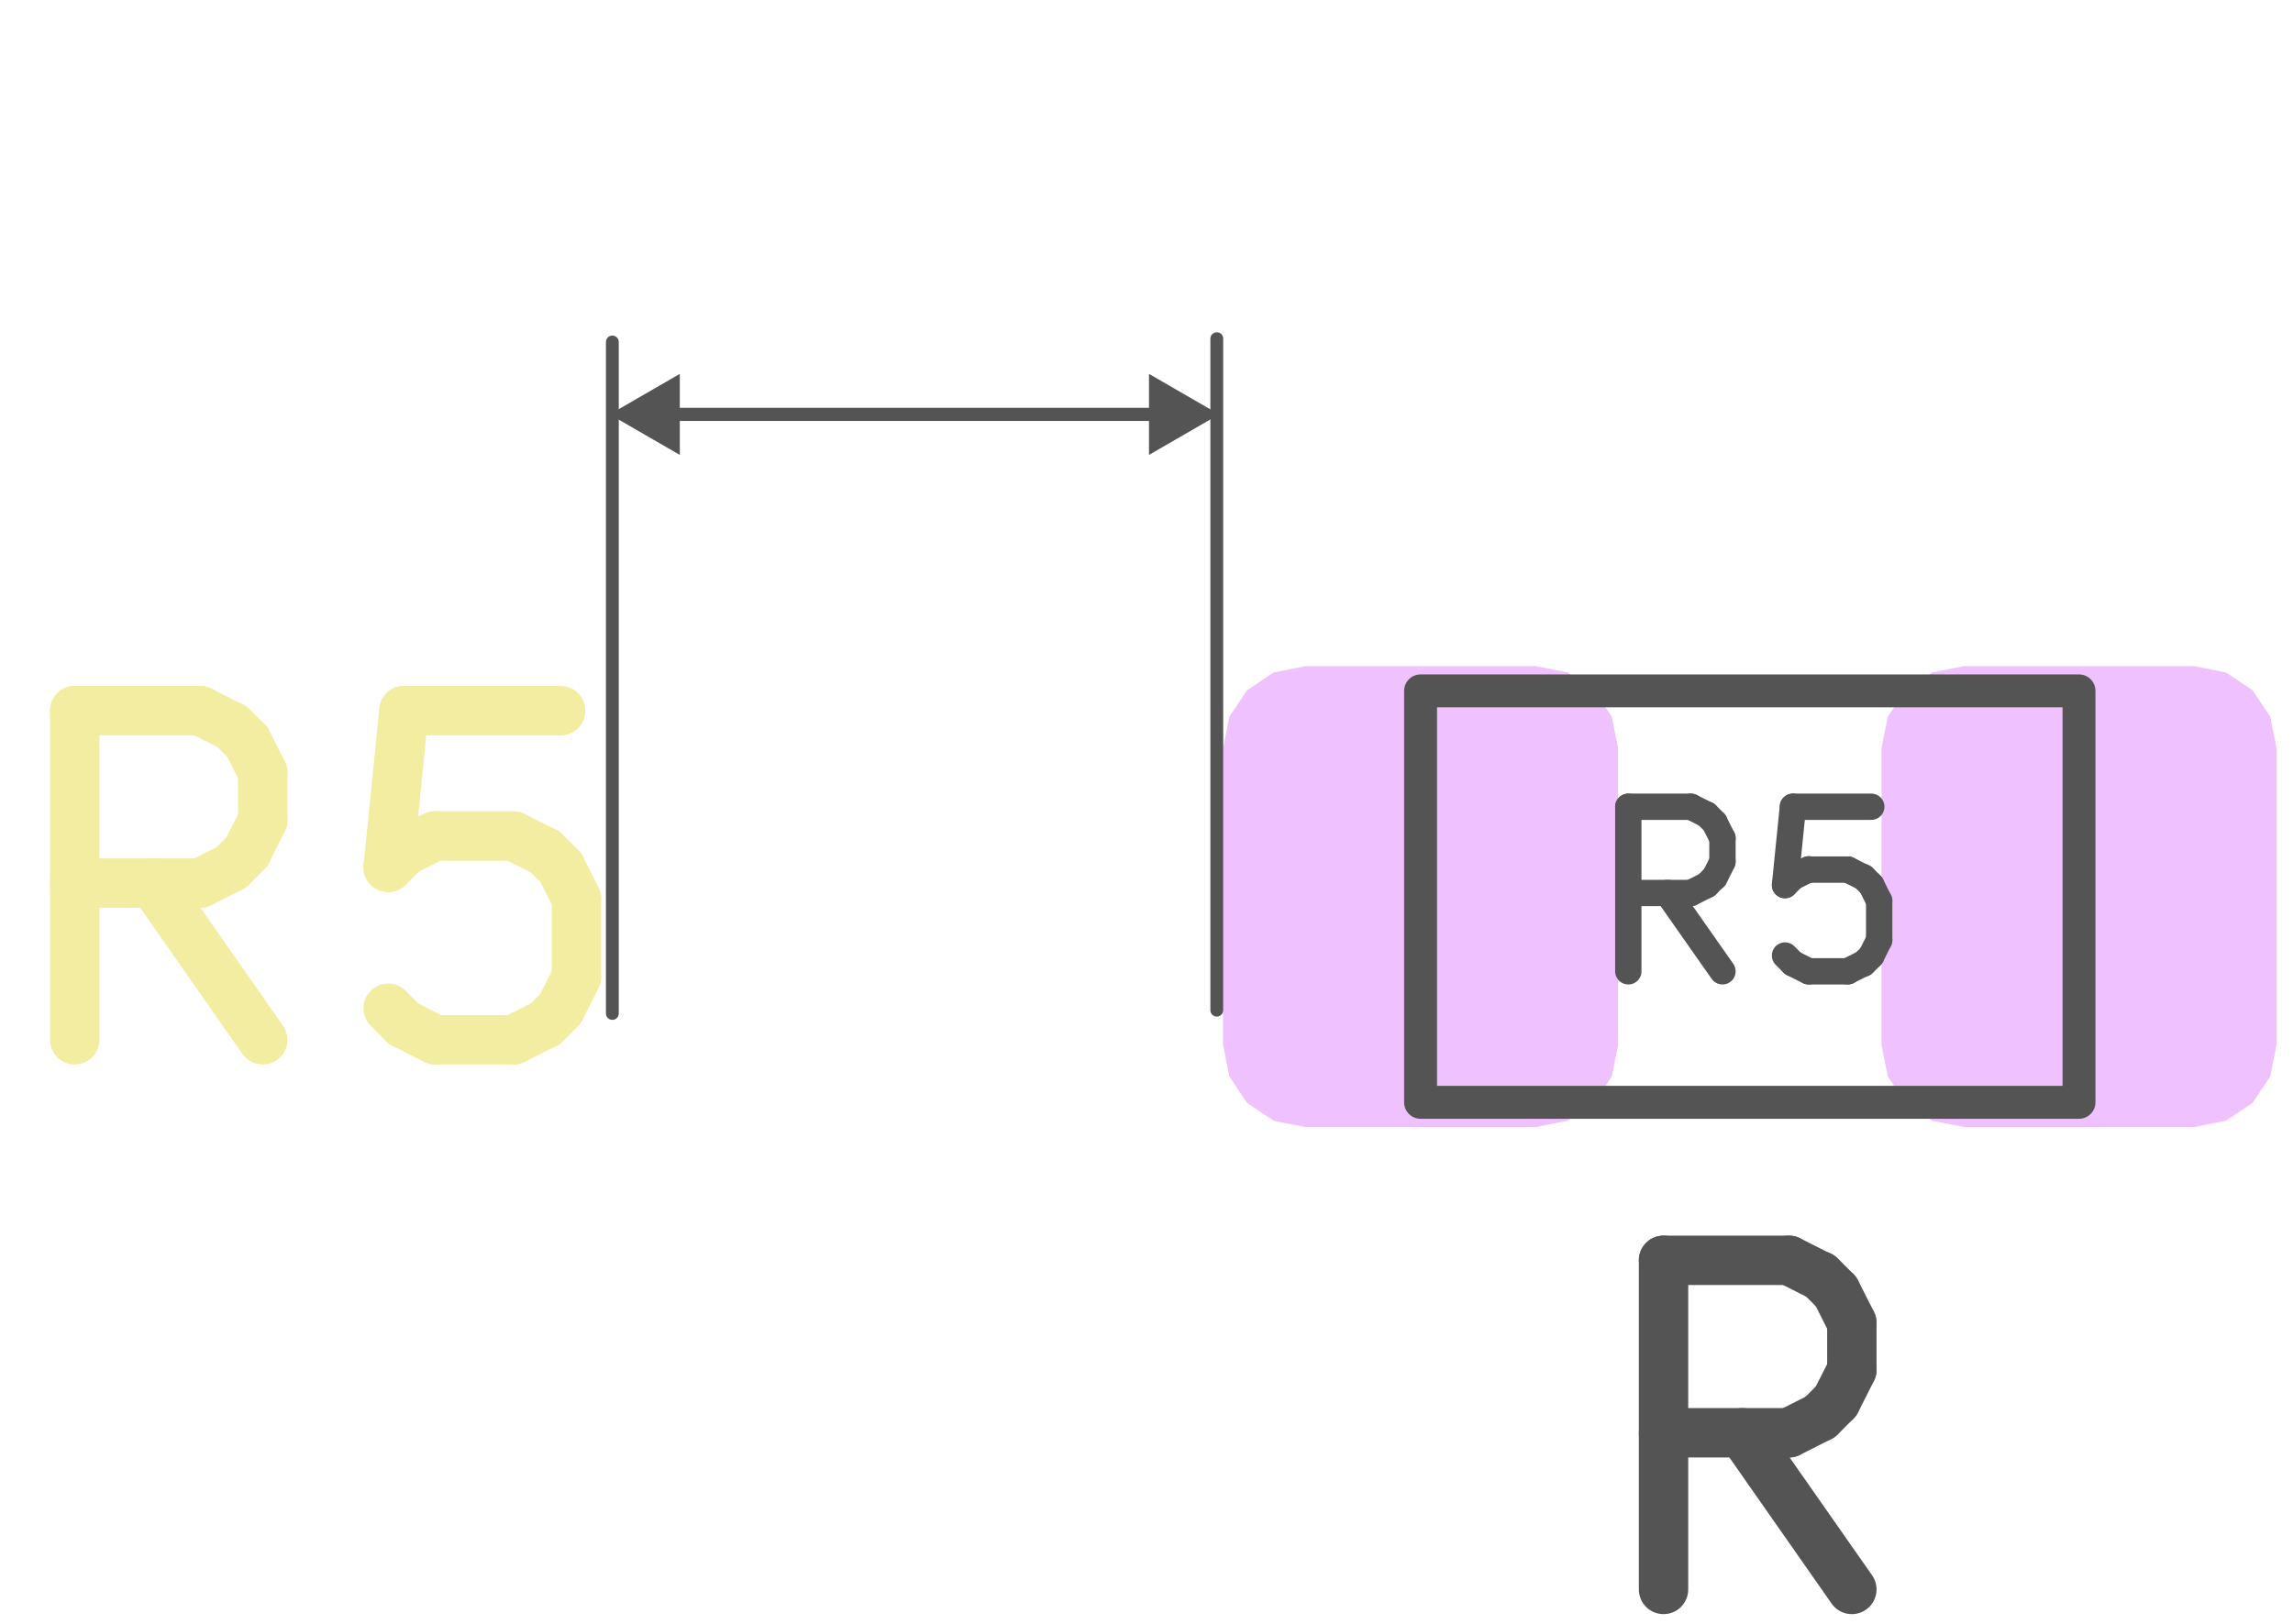
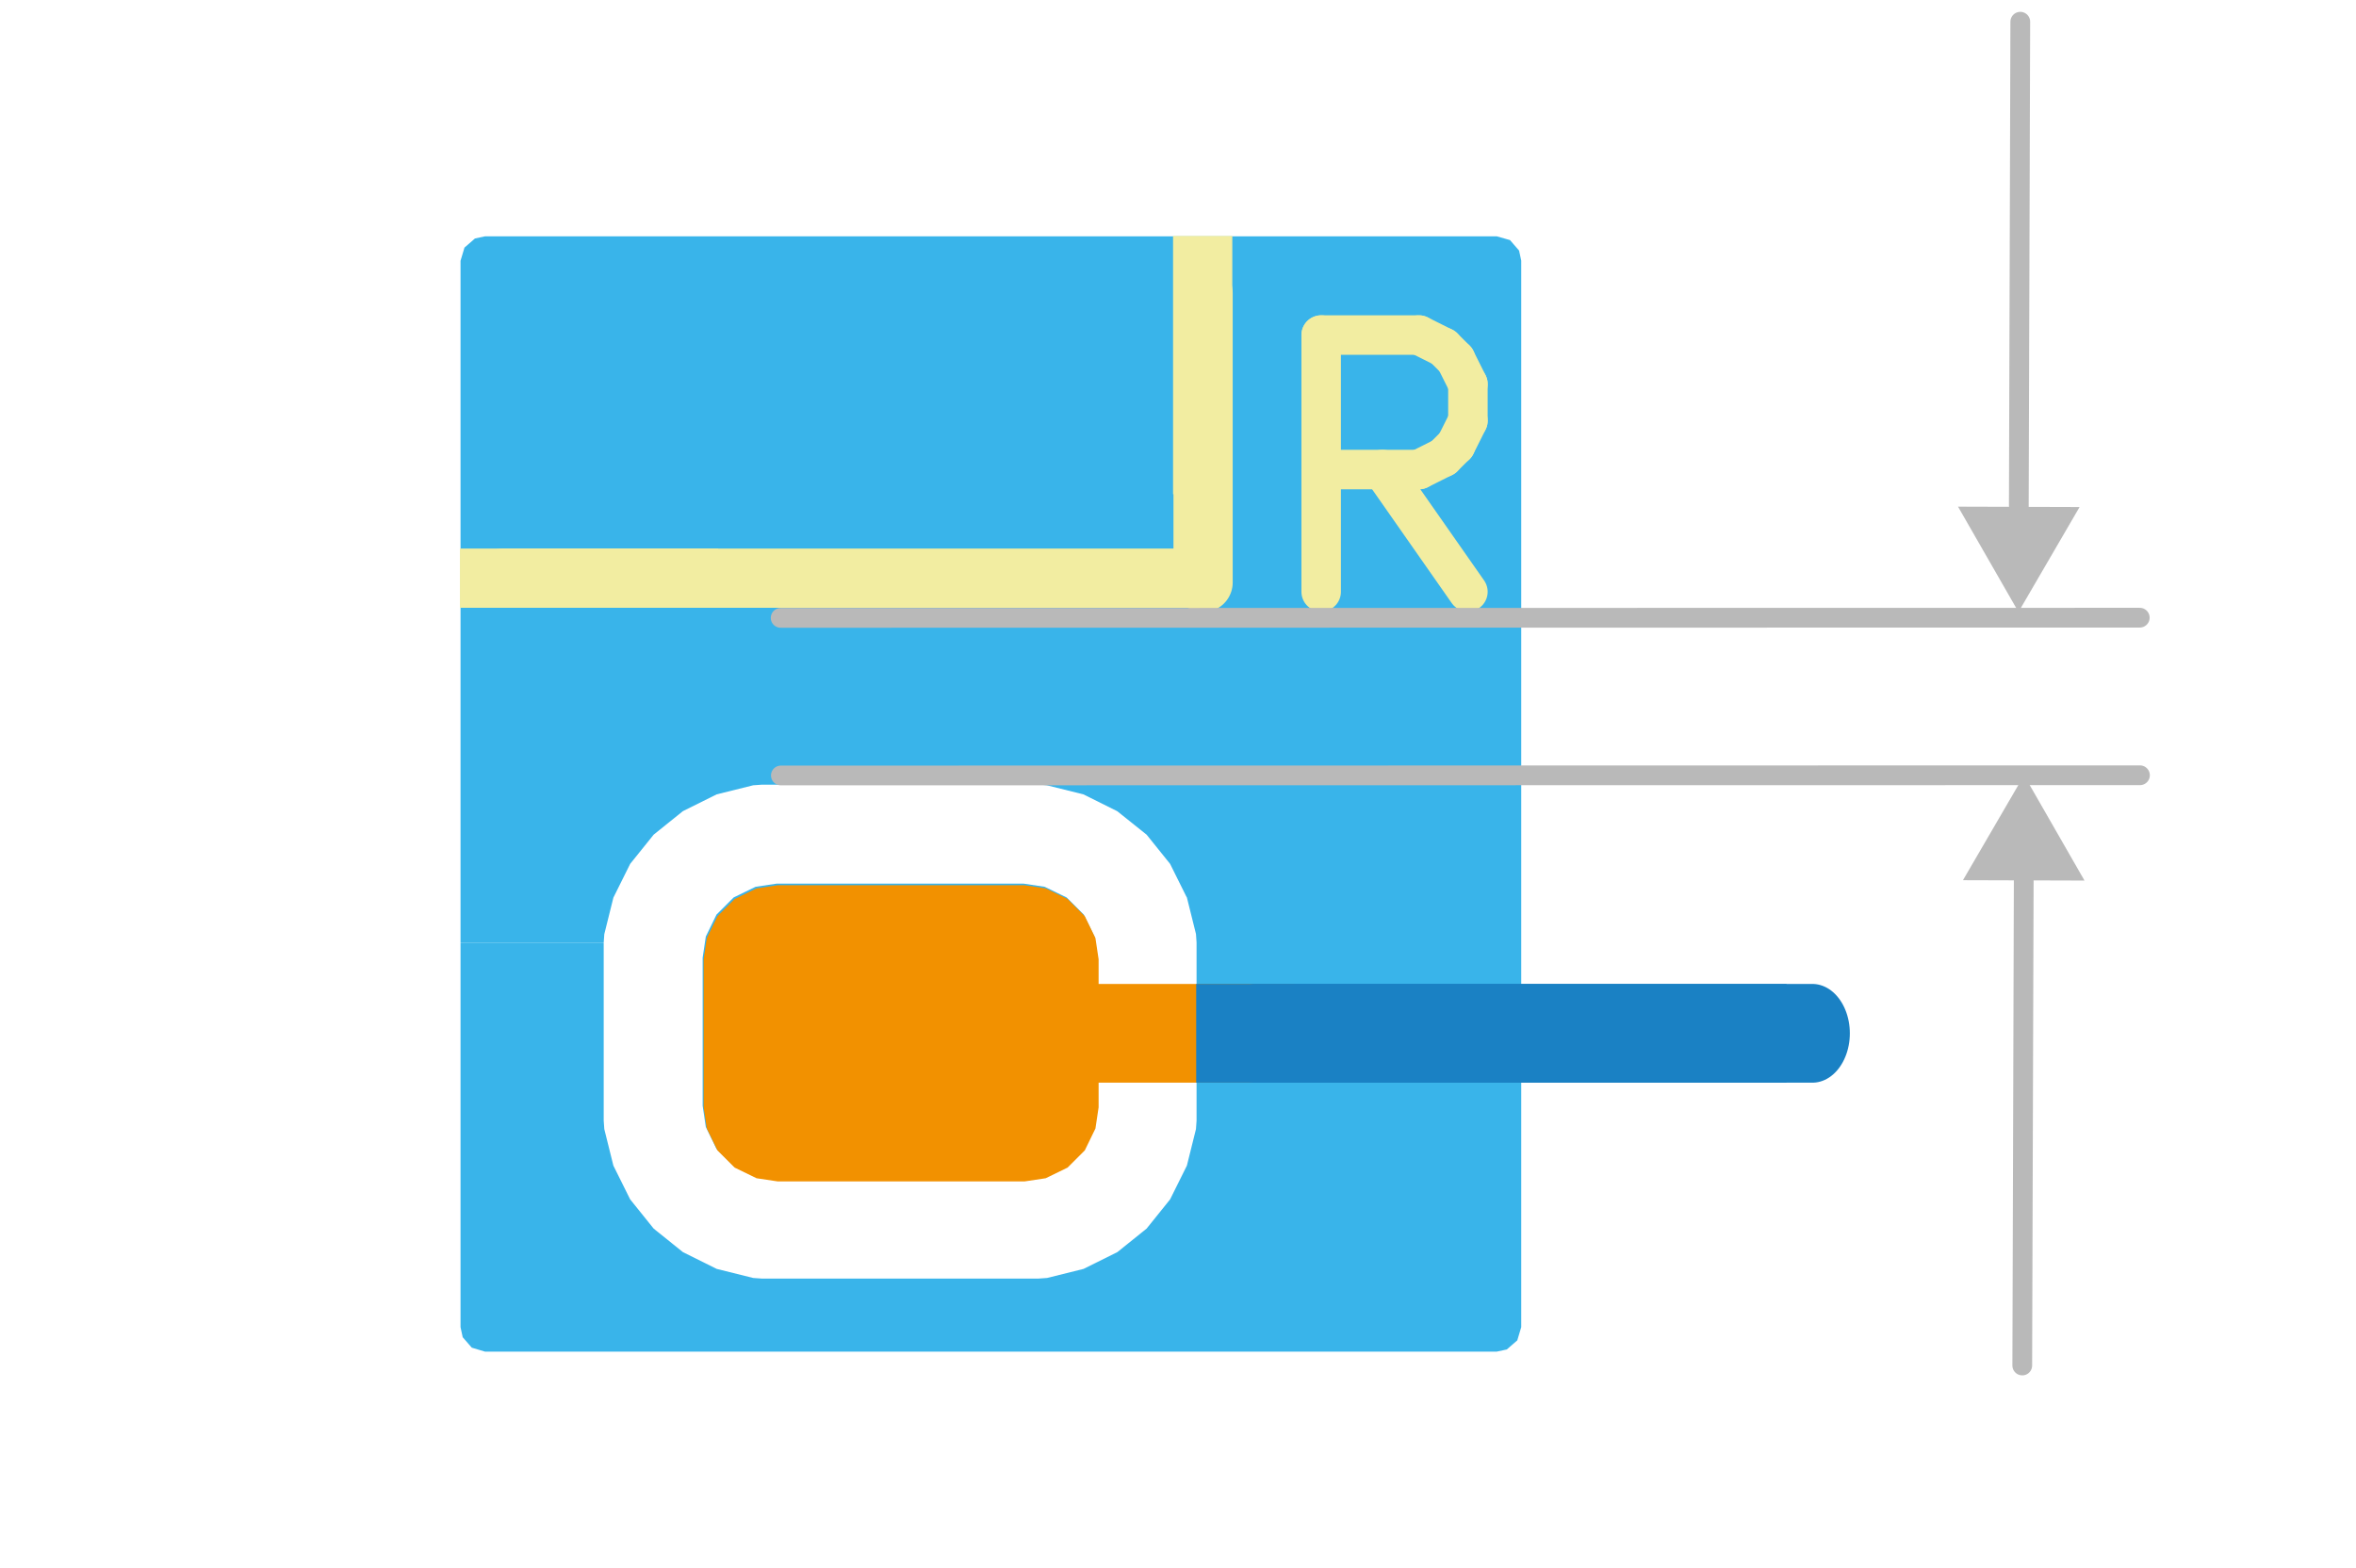
- <svg xmlns="http://www.w3.org/2000/svg" version="1.1" width="240" height="170" viewBox="0 0 6.965 4.926" id="svg69">
-   <defs id="defs69">
+ <svg xmlns="http://www.w3.org/2000/svg" version="1.1" width="245" height="163" viewBox="0 0 11.906 7.937" id="svg89">
+   <defs id="defs89">
+     <marker style="overflow:visible" id="marker89" refX="0" refY="0" orient="auto-start-reverse" markerWidth="1" markerHeight="1" viewBox="0 0 1 1" preserveAspectRatio="xMidYMid">
+       <path transform="scale(0.5)" style="fill:context-stroke;fill-rule:evenodd;stroke:context-stroke;stroke-width:1pt" d="M 5.77,0 -2.88,5 V -5 Z" id="path89" />
+     </marker>
    <marker style="overflow:visible" id="Triangle" refX="0" refY="0" orient="auto-start-reverse" markerWidth="1" markerHeight="1" viewBox="0 0 1 1" preserveAspectRatio="xMidYMid">
      <path transform="scale(0.5)" style="fill:context-stroke;fill-rule:evenodd;stroke:context-stroke;stroke-width:1pt" d="M 5.77,0 -2.88,5 V -5 Z" id="path135" />
    </marker>
  </defs>
-   <g style="fill:#000000;fill-opacity:1;stroke:#000000;stroke-linecap:round;stroke-linejoin:round;stroke-opacity:1" transform="translate(-100.26,-74.82475)" id="g2">
-     <path style="fill:#d864ff;fill-opacity:0.4;fill-rule:evenodd;stroke:none" d="m 103.975,77.095 0.019,-0.096 0.054,-0.081 0.081,-0.054 0.096,-0.019 h 0.7 l 0.096,0.019 0.081,0.054 0.054,0.081 0.019,0.096 v 0.9 l -0.019,0.096 -0.054,0.081 -0.081,0.054 -0.096,0.019 h -0.7 l -0.096,-0.019 -0.081,-0.054 -0.054,-0.081 -0.019,-0.096 z" id="path1" />
-     <path style="fill:#d864ff;fill-opacity:0.4;fill-rule:evenodd;stroke:none" d="m 105.975,77.095 0.019,-0.096 0.054,-0.081 0.081,-0.054 0.096,-0.019 h 0.7 l 0.096,0.019 0.081,0.054 0.054,0.081 0.019,0.096 v 0.9 l -0.019,0.096 -0.054,0.081 -0.081,0.054 -0.096,0.019 h -0.7 l -0.096,-0.019 -0.081,-0.054 -0.054,-0.081 -0.019,-0.096 z" id="path2" />
+   <g style="fill:#000000;fill-opacity:1;stroke:#000000;stroke-linecap:round;stroke-linejoin:round;stroke-opacity:1" transform="translate(-146.737,-44.89023)" id="g19">
+     <path style="fill:#39b4ea;fill-opacity:1;fill-rule:evenodd;stroke:none" d="m 152.283,50.49 -0.016,0.107 -0.054,0.111 -0.087,0.087 -0.111,0.054 -0.107,0.016 h -1.25 l -0.107,-0.016 -0.111,-0.054 -0.087,-0.087 -0.054,-0.111 -0.016,-0.107 v -0.75 l 0.016,-0.107 0.054,-0.111 0.087,-0.087 0.111,-0.054 0.107,-0.016 h 1.25 l 0.107,0.016 0.111,0.054 0.087,0.087 0.054,0.111 0.016,0.107 z" id="path1" />
+     <path style="fill:#39b4ea;fill-opacity:1;fill-rule:evenodd;stroke:none" d="m 154.371,46.106 0.046,0.053 0.011,0.051 v 5.401 l -0.02,0.067 -0.053,0.046 -0.051,0.011 h -5.123 l -0.067,-0.02 -0.046,-0.053 -0.011,-0.051 v -1.948 h 0.725 v 0.902 0 l 0.003,0.043 v 0 l 0.046,0.185 0.085,0.171 v 0 l 0.119,0.148 v 0 l 0.148,0.119 v 0 l 0.171,0.085 v 0 0 l 0.185,0.046 0.043,0.003 h 1.402 l 0.043,-0.003 0.185,-0.046 0.171,-0.085 0.148,-0.119 0.119,-0.148 0.085,-0.171 0.046,-0.185 0.003,-0.043 v -0.902 l -0.003,-0.043 -0.046,-0.185 -0.003,-0.005 -0.082,-0.165 v 0 l -0.119,-0.148 v 0 L 152.382,48.998 v 0 l -0.171,-0.085 -0.185,-0.046 -0.021,-0.002 -0.021,-0.001 v 0 h -1.402 v 0 l -0.043,0.003 v 0 l -0.185,0.046 -0.171,0.085 v 0 l -0.148,0.119 v 0 l -0.119,0.148 v 0 l -0.085,0.171 -0.046,0.185 -0.003,0.043 h -0.725 v -3.453 l 0.02,-0.067 0.053,-0.046 0.051,-0.011 h 5.123 z" id="path2" />
+     <path style="fill:#f29100;fill-opacity:1;fill-rule:evenodd;stroke:none" d="m 152.288,50.498 -0.016,0.107 -0.054,0.111 -0.087,0.087 -0.111,0.054 -0.107,0.016 h -1.25 l -0.107,-0.016 -0.111,-0.054 -0.087,-0.087 -0.054,-0.111 -0.016,-0.107 v -0.75 l 0.016,-0.107 0.054,-0.111 0.087,-0.087 0.111,-0.054 0.107,-0.016 h 1.25 l 0.107,0.016 0.111,0.054 0.087,0.087 0.054,0.111 0.016,0.107 z" id="path3" />
  </g>
-   <g style="fill:none;stroke:#f2eda1;stroke-width:0.15;stroke-linecap:round;stroke-linejoin:round;stroke-opacity:1" id="g29" transform="translate(-100.26,-74.82475)">
-     <text x="101.225" y="78.025" textLength="2.202" font-size="1.333px" lengthAdjust="spacingAndGlyphs" text-anchor="middle" opacity="0" stroke-opacity="0" id="text2">R5</text>
-     <g class="stroked-text" id="g28">
-       <path d="M 101.058,77.98 100.725,77.504" id="path3" />
-       <path d="m 100.487,77.98 v -1" id="path4" />
-       <path d="m 100.487,76.98 h 0.381" id="path5" />
-       <path d="m 100.868,76.98 0.095,0.048" id="path6" />
-       <path d="m 100.963,77.027 0.048,0.048" id="path7" />
-       <path d="m 101.011,77.075 0.048,0.095" id="path8" />
-       <path d="m 101.058,77.17 v 0.143" id="path9" />
-       <path d="m 101.058,77.313 -0.048,0.095" id="path10" />
-       <path d="m 101.011,77.408 -0.048,0.048" id="path11" />
-       <path d="m 100.963,77.456 -0.095,0.048" id="path12" />
-       <path d="m 100.868,77.504 h -0.381" id="path13" />
-       <path d="m 101.963,76.98 h -0.476" id="path14" />
-       <path d="m 101.487,76.98 -0.048,0.476" id="path15" />
-       <path d="m 101.439,77.456 0.048,-0.048" id="path16" />
-       <path d="m 101.487,77.408 0.095,-0.048" id="path17" />
-       <path d="m 101.582,77.361 h 0.238" id="path18" />
-       <path d="m 101.82,77.361 0.095,0.048" id="path19" />
-       <path d="m 101.915,77.408 0.048,0.048" id="path20" />
-       <path d="m 101.963,77.456 0.048,0.095" id="path21" />
-       <path d="m 102.011,77.551 v 0.238" id="path22" />
-       <path d="m 102.011,77.789 -0.048,0.095" id="path23" />
-       <path d="m 101.963,77.885 -0.048,0.048" id="path24" />
-       <path d="m 101.915,77.932 -0.095,0.048" id="path25" />
-       <path d="m 101.82,77.98 h -0.238" id="path26" />
-       <path d="m 101.582,77.98 -0.095,-0.048" id="path27" />
-       <path d="m 101.487,77.932 -0.048,-0.048" id="path28" />
+   <g style="fill:none;stroke:#bf2641;stroke-width:0.5;stroke-linecap:round;stroke-linejoin:round;stroke-opacity:1" id="g22" transform="matrix(0.7579043,0,0,1,-108.5674,-44.89023)">
+     <path d="m 150.312,50.123 h 1.536" id="path20" style="stroke:#f29100;stroke-width:0.5;stroke-opacity:1;stroke-dasharray:none" />
+     <path d="m 151.622,50.123 h 3.718" id="path21" style="stroke:#1a81c4;stroke-width:0.5;stroke-dasharray:none;stroke-opacity:1" />
+     <path d="m 151.473,50.123 h 3.444" id="path21-7" style="fill:none;stroke:#1a81c4;stroke-width:0.5;stroke-linecap:square;stroke-linejoin:round;stroke-dasharray:none;stroke-opacity:1" />
+   </g>
+   <g style="fill:none;stroke:#f2eda1;stroke-width:0.2;stroke-linecap:round;stroke-linejoin:round;stroke-opacity:1" id="g34" transform="translate(-146.737,-44.89023)">
+     <text x="152.974" y="48.057" textLength="1.64" font-size="1.733px" lengthAdjust="spacingAndGlyphs" text-anchor="start" opacity="0" stroke-opacity="0" id="text22">R</text>
+     <g class="stroked-text" id="g33">
+       <path d="m 154.158,47.887 -0.433,-0.619" id="path23" />
+       <path d="m 153.415,47.887 v -1.3" id="path24" />
+       <path d="m 153.415,46.587 h 0.495" id="path25" />
+       <path d="m 153.91,46.587 0.124,0.062" id="path26" />
+       <path d="m 154.034,46.649 0.062,0.062" id="path27" />
+       <path d="m 154.096,46.711 0.062,0.124" id="path28" />
+       <path d="m 154.158,46.835 v 0.186" id="path29" />
+       <path d="m 154.158,47.021 -0.062,0.124" id="path30" />
+       <path d="m 154.096,47.144 -0.062,0.062" id="path31" />
+       <path d="m 154.034,47.206 -0.124,0.062" id="path32" />
+       <path d="M 153.91,47.268 H 153.415" id="path33" />
    </g>
  </g>
-   <g style="fill:none;stroke:#545454;stroke-width:0.039;stroke-linecap:round;stroke-linejoin:round;stroke-dasharray:none;stroke-opacity:1" id="g31" transform="translate(-100.26,-74.82475)">
-     <path d="m 102.254,76.08 h 1.567" id="path29" style="stroke-width:0.04;stroke-dasharray:none;marker-start:url(#Triangle);marker-end:url(#Triangle)" />
-     <path d="M 103.956,77.89 V 75.85" id="path30" style="stroke-width:0.039;stroke-dasharray:none" />
-     <path d="M 102.12,77.9 V 75.86" id="path31" style="stroke-width:0.039;stroke-dasharray:none" />
+   <g style="fill:none;stroke:#f2eda1;stroke-width:0.3;stroke-linecap:round;stroke-linejoin:round;stroke-opacity:1" id="g35" transform="translate(-146.737,-44.89023)">
+     <path d="m 152.815,47.818 h -3.542" id="path34" style="stroke-width:0.3;stroke-dasharray:none" />
+     <path d="m 152.817,46.374 v 1.466" id="path35" style="stroke-width:0.3;stroke-dasharray:none" />
+     <path d="m 152.815,46.235 v 1.008" id="path35-5" style="fill:none;stroke:#f2eda1;stroke-width:0.3;stroke-linecap:square;stroke-linejoin:round;stroke-dasharray:none;stroke-opacity:1" />
+     <path d="m 149.204,47.818 h 1.008" id="path35-5-9" style="fill:none;stroke:#f2eda1;stroke-width:0.3;stroke-linecap:square;stroke-linejoin:round;stroke-dasharray:none;stroke-opacity:1" />
  </g>
-   <g style="fill:none;stroke:#545454;stroke-width:0.15;stroke-linecap:round;stroke-linejoin:round;stroke-opacity:1" id="g43" transform="translate(-100.26,-74.82475)">
-     <text x="105.575" y="79.695" textLength="1.25" font-size="1.333px" lengthAdjust="spacingAndGlyphs" text-anchor="middle" opacity="0" stroke-opacity="0" id="text31">R</text>
-     <g class="stroked-text" id="g42">
-       <path d="m 105.885,79.65 -0.333,-0.476" id="path32" />
-       <path d="m 105.313,79.65 v -1" id="path33" />
-       <path d="m 105.313,78.65 h 0.381" id="path34" />
-       <path d="m 105.694,78.65 0.095,0.048" id="path35" />
-       <path d="m 105.789,78.697 0.048,0.048" id="path36" />
-       <path d="m 105.837,78.745 0.048,0.095" id="path37" />
-       <path d="m 105.885,78.84 v 0.143" id="path38" />
-       <path d="m 105.885,78.983 -0.048,0.095" id="path39" />
-       <path d="m 105.837,79.078 -0.048,0.048" id="path40" />
-       <path d="m 105.789,79.126 -0.095,0.048" id="path41" />
-       <path d="m 105.694,79.174 h -0.381" id="path42" />
-     </g>
-   </g>
-   <g style="fill:none;stroke:#545454;stroke-width:0.08;stroke-linecap:round;stroke-linejoin:round;stroke-opacity:1" id="g69" transform="translate(-100.26,-74.82475)">
-     <text x="105.575" y="77.795" textLength="1.116" font-size="0.667px" lengthAdjust="spacingAndGlyphs" text-anchor="middle" opacity="0" stroke-opacity="0" id="text43">R5</text>
-     <g class="stroked-text" id="g68">
-       <path d="m 105.492,77.772 -0.167,-0.238" id="path43" />
-       <path d="m 105.206,77.772 v -0.5" id="path44" />
-       <path d="m 105.206,77.272 h 0.19" id="path45" />
-       <path d="m 105.396,77.272 0.048,0.024" id="path46" />
-       <path d="m 105.444,77.296 0.024,0.024" id="path47" />
-       <path d="m 105.468,77.32 0.024,0.048" id="path48" />
-       <path d="m 105.492,77.367 v 0.071" id="path49" />
-       <path d="m 105.492,77.439 -0.024,0.048" id="path50" />
-       <path d="m 105.468,77.486 -0.024,0.024" id="path51" />
-       <path d="m 105.444,77.51 -0.048,0.024" id="path52" />
-       <path d="M 105.396,77.534 H 105.206" id="path53" />
-       <path d="m 105.944,77.272 h -0.238" id="path54" />
-       <path d="m 105.706,77.272 -0.024,0.238" id="path55" />
-       <path d="m 105.682,77.51 0.024,-0.024" id="path56" />
-       <path d="m 105.706,77.486 0.048,-0.024" id="path57" />
-       <path d="m 105.754,77.463 h 0.119" id="path58" />
-       <path d="m 105.873,77.463 0.048,0.024" id="path59" />
-       <path d="m 105.92,77.486 0.024,0.024" id="path60" />
-       <path d="m 105.944,77.51 0.024,0.048" id="path61" />
-       <path d="m 105.968,77.558 v 0.119" id="path62" />
-       <path d="m 105.968,77.677 -0.024,0.048" id="path63" />
-       <path d="m 105.944,77.725 -0.024,0.024" id="path64" />
-       <path d="m 105.92,77.748 -0.048,0.024" id="path65" />
-       <path d="m 105.873,77.772 h -0.119" id="path66" />
-       <path d="M 105.754,77.772 105.706,77.748" id="path67" />
-       <path d="m 105.706,77.748 -0.024,-0.024" id="path68" />
-     </g>
-     <path style="fill:none;stroke:#545454;stroke-width:0.1;stroke-linecap:round;stroke-linejoin:round;stroke-opacity:1" d="m 104.575,76.92 h 2 v 1.25 h -2 z" id="path69" />
+   <g style="fill:none;stroke:#b9b9b9;stroke-width:0.1;stroke-linecap:round;stroke-linejoin:round;stroke-opacity:1" id="g89">
+     <path d="m 10.218,0.11 -0.008,2.634" id="path80" style="marker-end:url(#Triangle)" />
+     <path d="m 10.236,4.281 -0.008,2.634" id="path81" style="marker-start:url(#marker89)" />
+     <path d="m 3.941,3.129 6.882,-10e-4" id="path82" />
+     <path d="m 3.942,3.927 6.882,-10e-4" id="path83" />
  </g>
</svg>
